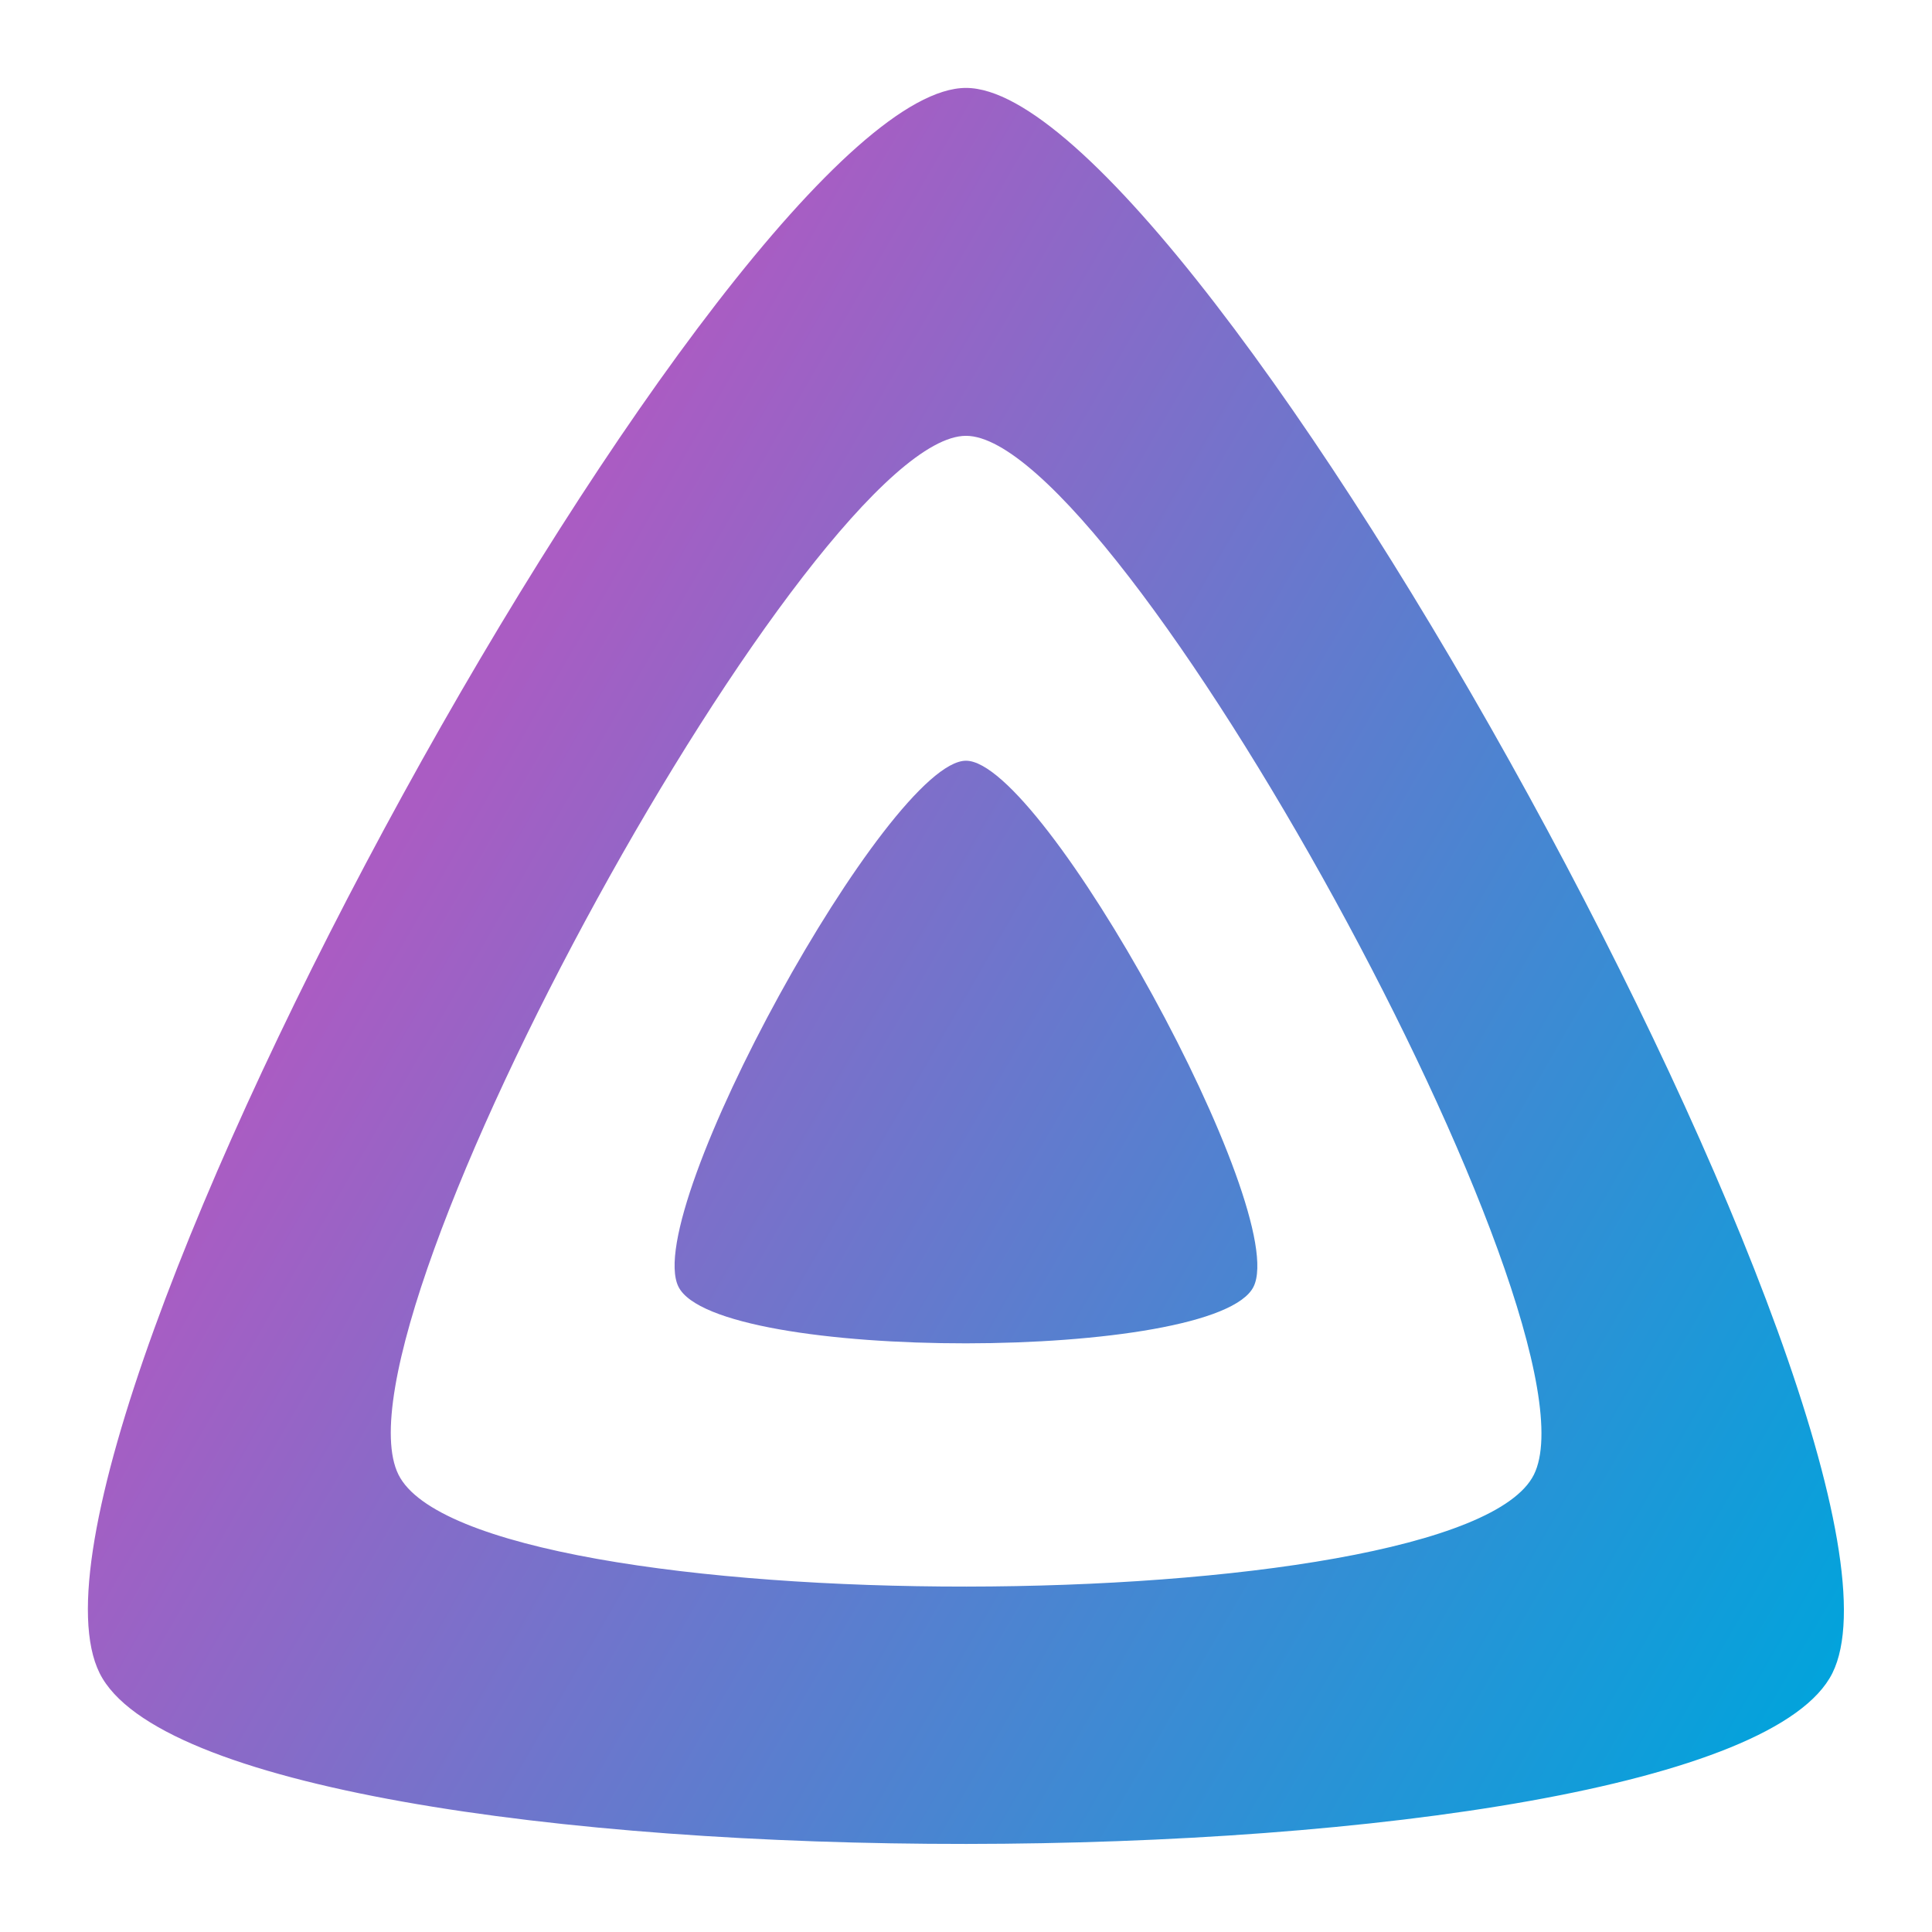
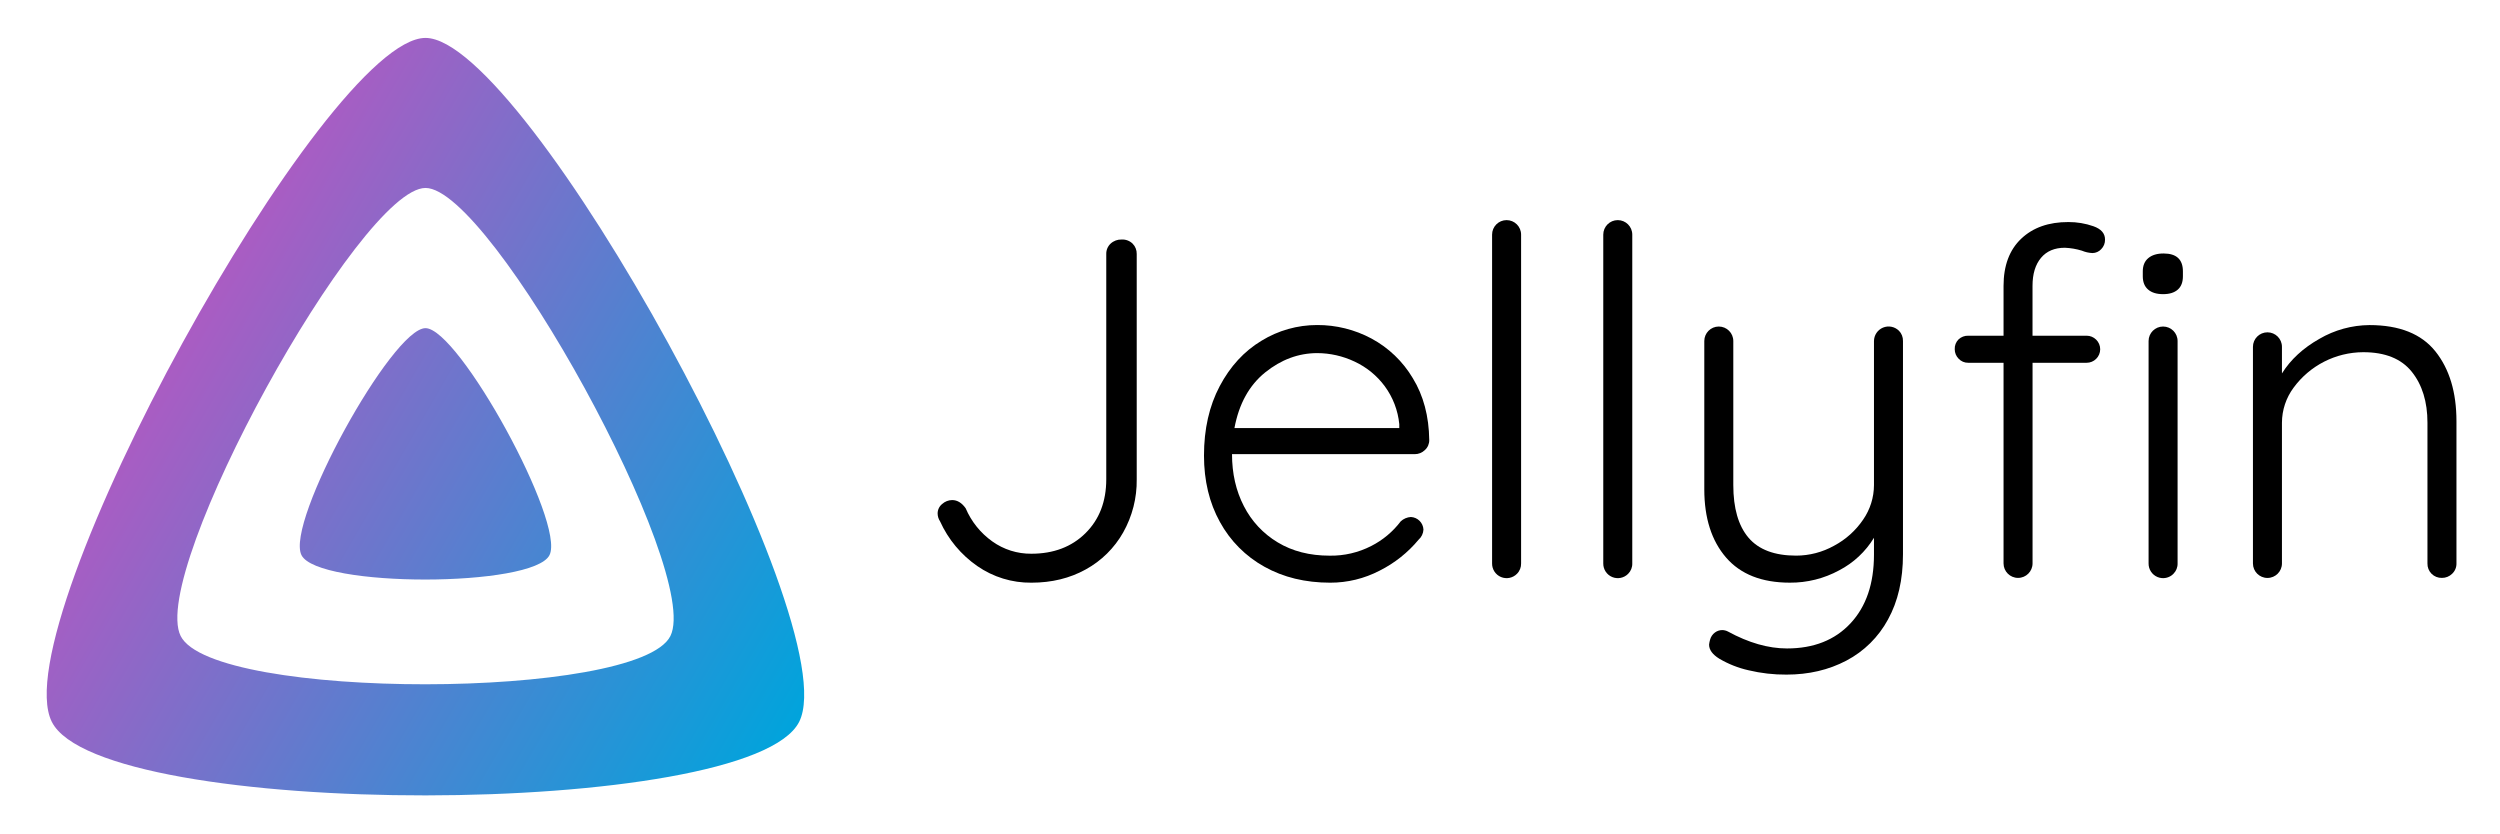
- <svg xmlns="http://www.w3.org/2000/svg" version="1.1" id="icon-transparent" viewBox="0 0 512 512">
+ <svg xmlns="http://www.w3.org/2000/svg" id="banner-light" viewBox="0 0 1536 512">
  <defs>
-     <linearGradient id="linear-gradient" gradientUnits="userSpaceOnUse" x1="110.25" y1="213.3" x2="496.14" y2="436.09">
-       <stop offset="0" style="stop-color:#AA5CC3" />
-       <stop offset="1" style="stop-color:#00A4DC" />
+     <linearGradient id="linear-gradient" x1="110.25" y1="213.3" x2="496.14" y2="436.09" gradientUnits="userSpaceOnUse">
+       <stop offset="0" stop-color="#aa5cc3" />
+       <stop offset="1" stop-color="#00a4dc" />
    </linearGradient>
  </defs>
-   <g id="icon-transparent">
-     <path id="inner-shape" d="M256,201.6c-20.4,0-86.2,119.3-76.2,139.4s142.5,19.9,152.4,0S276.5,201.6,256,201.6z" fill="url(#linear-gradient)" />
-     <path id="outer-shape" d="M256,23.3c-61.6,0-259.8,359.4-229.6,420.1s429.3,60,459.2,0S317.6,23.3,256,23.3z   M406.5,390.8c-19.6,39.3-281.1,39.8-300.9,0s110.1-275.3,150.4-275.3S426.1,351.4,406.5,390.8z" fill="url(#linear-gradient)" />
+   <g id="banner-light">
+     <g id="banner-light-icon">
+       <path id="inner-shape" d="M261.42,201.62c-20.44,0-86.24,119.29-76.2,139.43s142.48,19.92,152.4,0S281.86,201.63,261.42,201.62Z" fill="url(#linear-gradient)" />
+       <path id="outer-shape" d="M261.42,23.3C199.83,23.3,1.57,382.73,31.8,443.43s429.34,60,459.24,0S323,23.3,261.42,23.3ZM411.9,390.76c-19.59,39.33-281.08,39.77-300.9,0S221.1,115.48,261.45,115.48,431.49,351.42,411.9,390.76Z" fill="url(#linear-gradient)" />
+     </g>
+     <g id="jellyfin-dark-outlines" style="isolation:isolate" transform="translate(43.8)">
+       <path d="M556.64,347.78a67,67,0,0,1-22.87-27.47,8.91,8.91,0,0,1-1.49-4.75,7.42,7.42,0,0,1,2.83-5.94,9.28,9.28,0,0,1,6.09-2.38c3.16,0,5.94,1.69,8.31,5.05a48.09,48.09,0,0,0,16.34,20.34,40.59,40.59,0,0,0,24,7.58q20.51,0,33.27-12.62t12.77-33.12V156.07a8.44,8.44,0,0,1,2.67-6.39,9.56,9.56,0,0,1,6.83-2.52,9,9,0,0,1,6.68,2.52,8.7,8.7,0,0,1,2.53,6.39v138.4a64.7,64.7,0,0,1-8.32,32.67,59,59,0,0,1-23,22.72Q608.61,358,589.9,358A57.21,57.21,0,0,1,556.64,347.78Z" />
+       <path d="M831.66,276.5a8.77,8.77,0,0,1-6.24,2.53H713.15q0,17.82,7.28,31.92a54.91,54.91,0,0,0,20.79,22.28q13.51,8.17,31.93,8.17a54,54,0,0,0,25.54-5.94,52.7,52.7,0,0,0,18.12-15.15,10,10,0,0,1,6.24-2.67,8.14,8.14,0,0,1,7.72,7.72,8.85,8.85,0,0,1-3,6.24,74.7,74.7,0,0,1-23.91,19A65.56,65.56,0,0,1,773.45,358q-22.87,0-40.4-9.8a69.44,69.44,0,0,1-27.32-27.48q-9.79-17.65-9.8-40.83,0-24.36,9.65-42.62t25.69-27.92a65.2,65.2,0,0,1,34.16-9.65A70,70,0,0,1,798.84,208a65.78,65.78,0,0,1,25.39,24.36q9.81,16,10.1,38A8.07,8.07,0,0,1,831.66,276.5ZM733.5,228.83Q718.8,240.72,714.64,263H815.92v-2.38A47,47,0,0,0,807,237.3a48.47,48.47,0,0,0-18.56-15.15,54,54,0,0,0-23-5.2Q748.2,217,733.5,228.83Z" />
+       <path d="M888.24,352.53a8.92,8.92,0,0,1-15.3-6.38v-202a8.91,8.91,0,1,1,17.82,0v202A8.65,8.65,0,0,1,888.24,352.53Z" />
+       <path d="M956.55,352.53a8.92,8.92,0,0,1-15.3-6.38v-202a8.91,8.91,0,1,1,17.82,0v202A8.65,8.65,0,0,1,956.55,352.53Z" />
+       <path d="M1122.86,203.14a8.7,8.7,0,0,1,2.53,6.39v131q0,23.44-9.21,40.09a61.58,61.58,0,0,1-25.54,25.25q-16.34,8.61-36.83,8.61a97.24,97.24,0,0,1-23.31-2.67,62,62,0,0,1-18-7.13q-6.24-3.87-6.24-8.62a17.94,17.94,0,0,1,.6-3,8.06,8.06,0,0,1,3-4.45,7.49,7.49,0,0,1,4.45-1.49,7.8,7.8,0,0,1,3.56.9q19,10.38,36.24,10.39,24.65,0,39.05-15.44t14.41-42.18V330.41a54.37,54.37,0,0,1-21.38,20,62.55,62.55,0,0,1-30.3,7.58q-25.85,0-39.2-15.45t-13.37-41.87V209.53a8.91,8.91,0,1,1,17.82,0V298q0,21.39,9.36,32.38t29.25,11a48,48,0,0,0,23.32-6.09,49.88,49.88,0,0,0,17.82-16,37.44,37.44,0,0,0,6.68-21.24v-88.5a9,9,0,0,1,15.29-6.39Z" />
+       <path d="M1210.18,158.44q-5.21,6.24-5.2,17.23v30.59h33.27a8.25,8.25,0,0,1,5.79,2.38,8.26,8.26,0,0,1,0,11.88,8.24,8.24,0,0,1-5.79,2.37H1205V346.15a8.91,8.91,0,1,1-17.82,0V222.89h-21.68a7.83,7.83,0,0,1-5.94-2.52,8.21,8.21,0,0,1-2.37-5.79,8,8,0,0,1,2.37-6.09,8.33,8.33,0,0,1,5.94-2.23h21.68V175.67q0-18.71,10.84-29t29-10.24A46,46,0,0,1,1242.4,139q7.14,2.53,7.13,8.17a8.07,8.07,0,0,1-2.37,5.94,7.37,7.37,0,0,1-5.35,2.37,18.81,18.81,0,0,1-6.53-1.48,42,42,0,0,0-10.4-1.78Q1215.37,152.21,1210.18,158.44ZM1276,177.9c-2.19-1.88-3.27-4.61-3.27-8.17v-3q0-5.34,3.41-8.17t9.36-2.82q11.88,0,11.88,11v3c0,3.56-1,6.29-3.12,8.17s-5.1,2.82-9.06,2.82S1278.14,179.78,1276,177.9Zm15.59,174.63a8.92,8.92,0,0,1-15.3-6.38V209.53a8.91,8.91,0,1,1,17.82,0V346.15A8.65,8.65,0,0,1,1291.56,352.53Z" />
+       <path d="M1452.53,215.91q12.92,16.2,12.92,42.92v87.32a8.4,8.4,0,0,1-2.67,6.38,8.8,8.8,0,0,1-6.24,2.53,8.64,8.64,0,0,1-8.91-8.91V259.72q0-19.31-9.65-31.33t-29.85-12a53.28,53.28,0,0,0-42.77,21.83,36.26,36.26,0,0,0-7.13,21.53v86.43a8.91,8.91,0,1,1-17.82,0V213.09a8.91,8.91,0,1,1,17.82,0v16.34q8-12.77,23-21.24a61.81,61.81,0,0,1,30.74-8.46Q1439.61,199.73,1452.53,215.91Z" />
+     </g>
  </g>
</svg>
